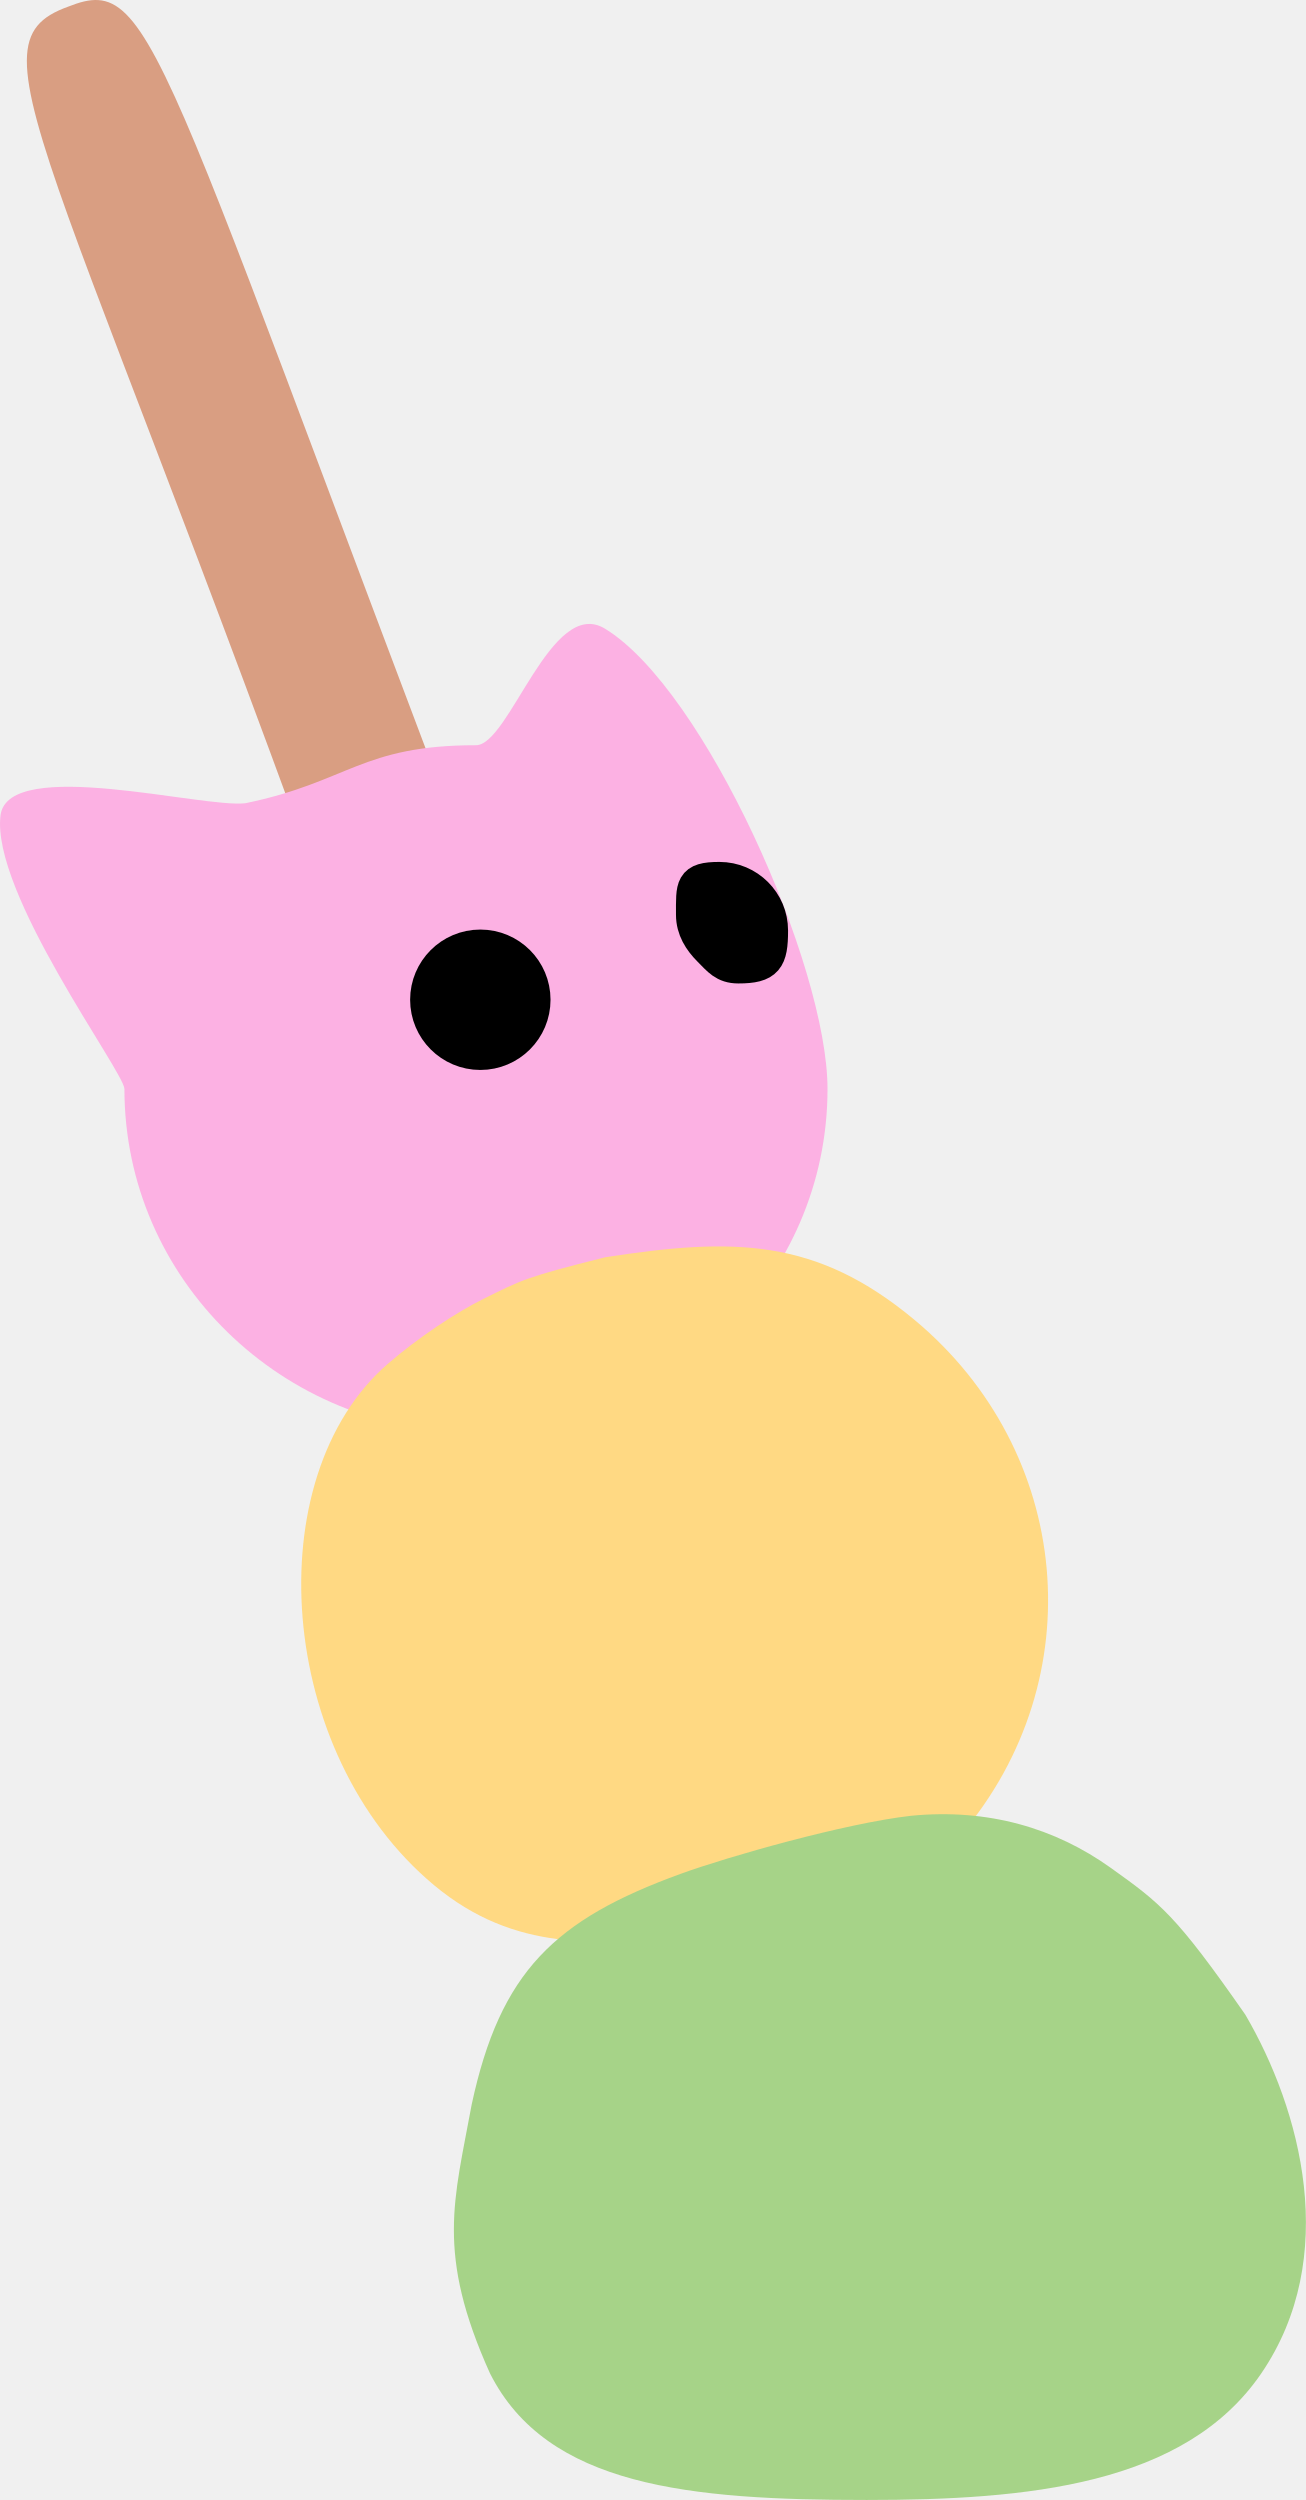
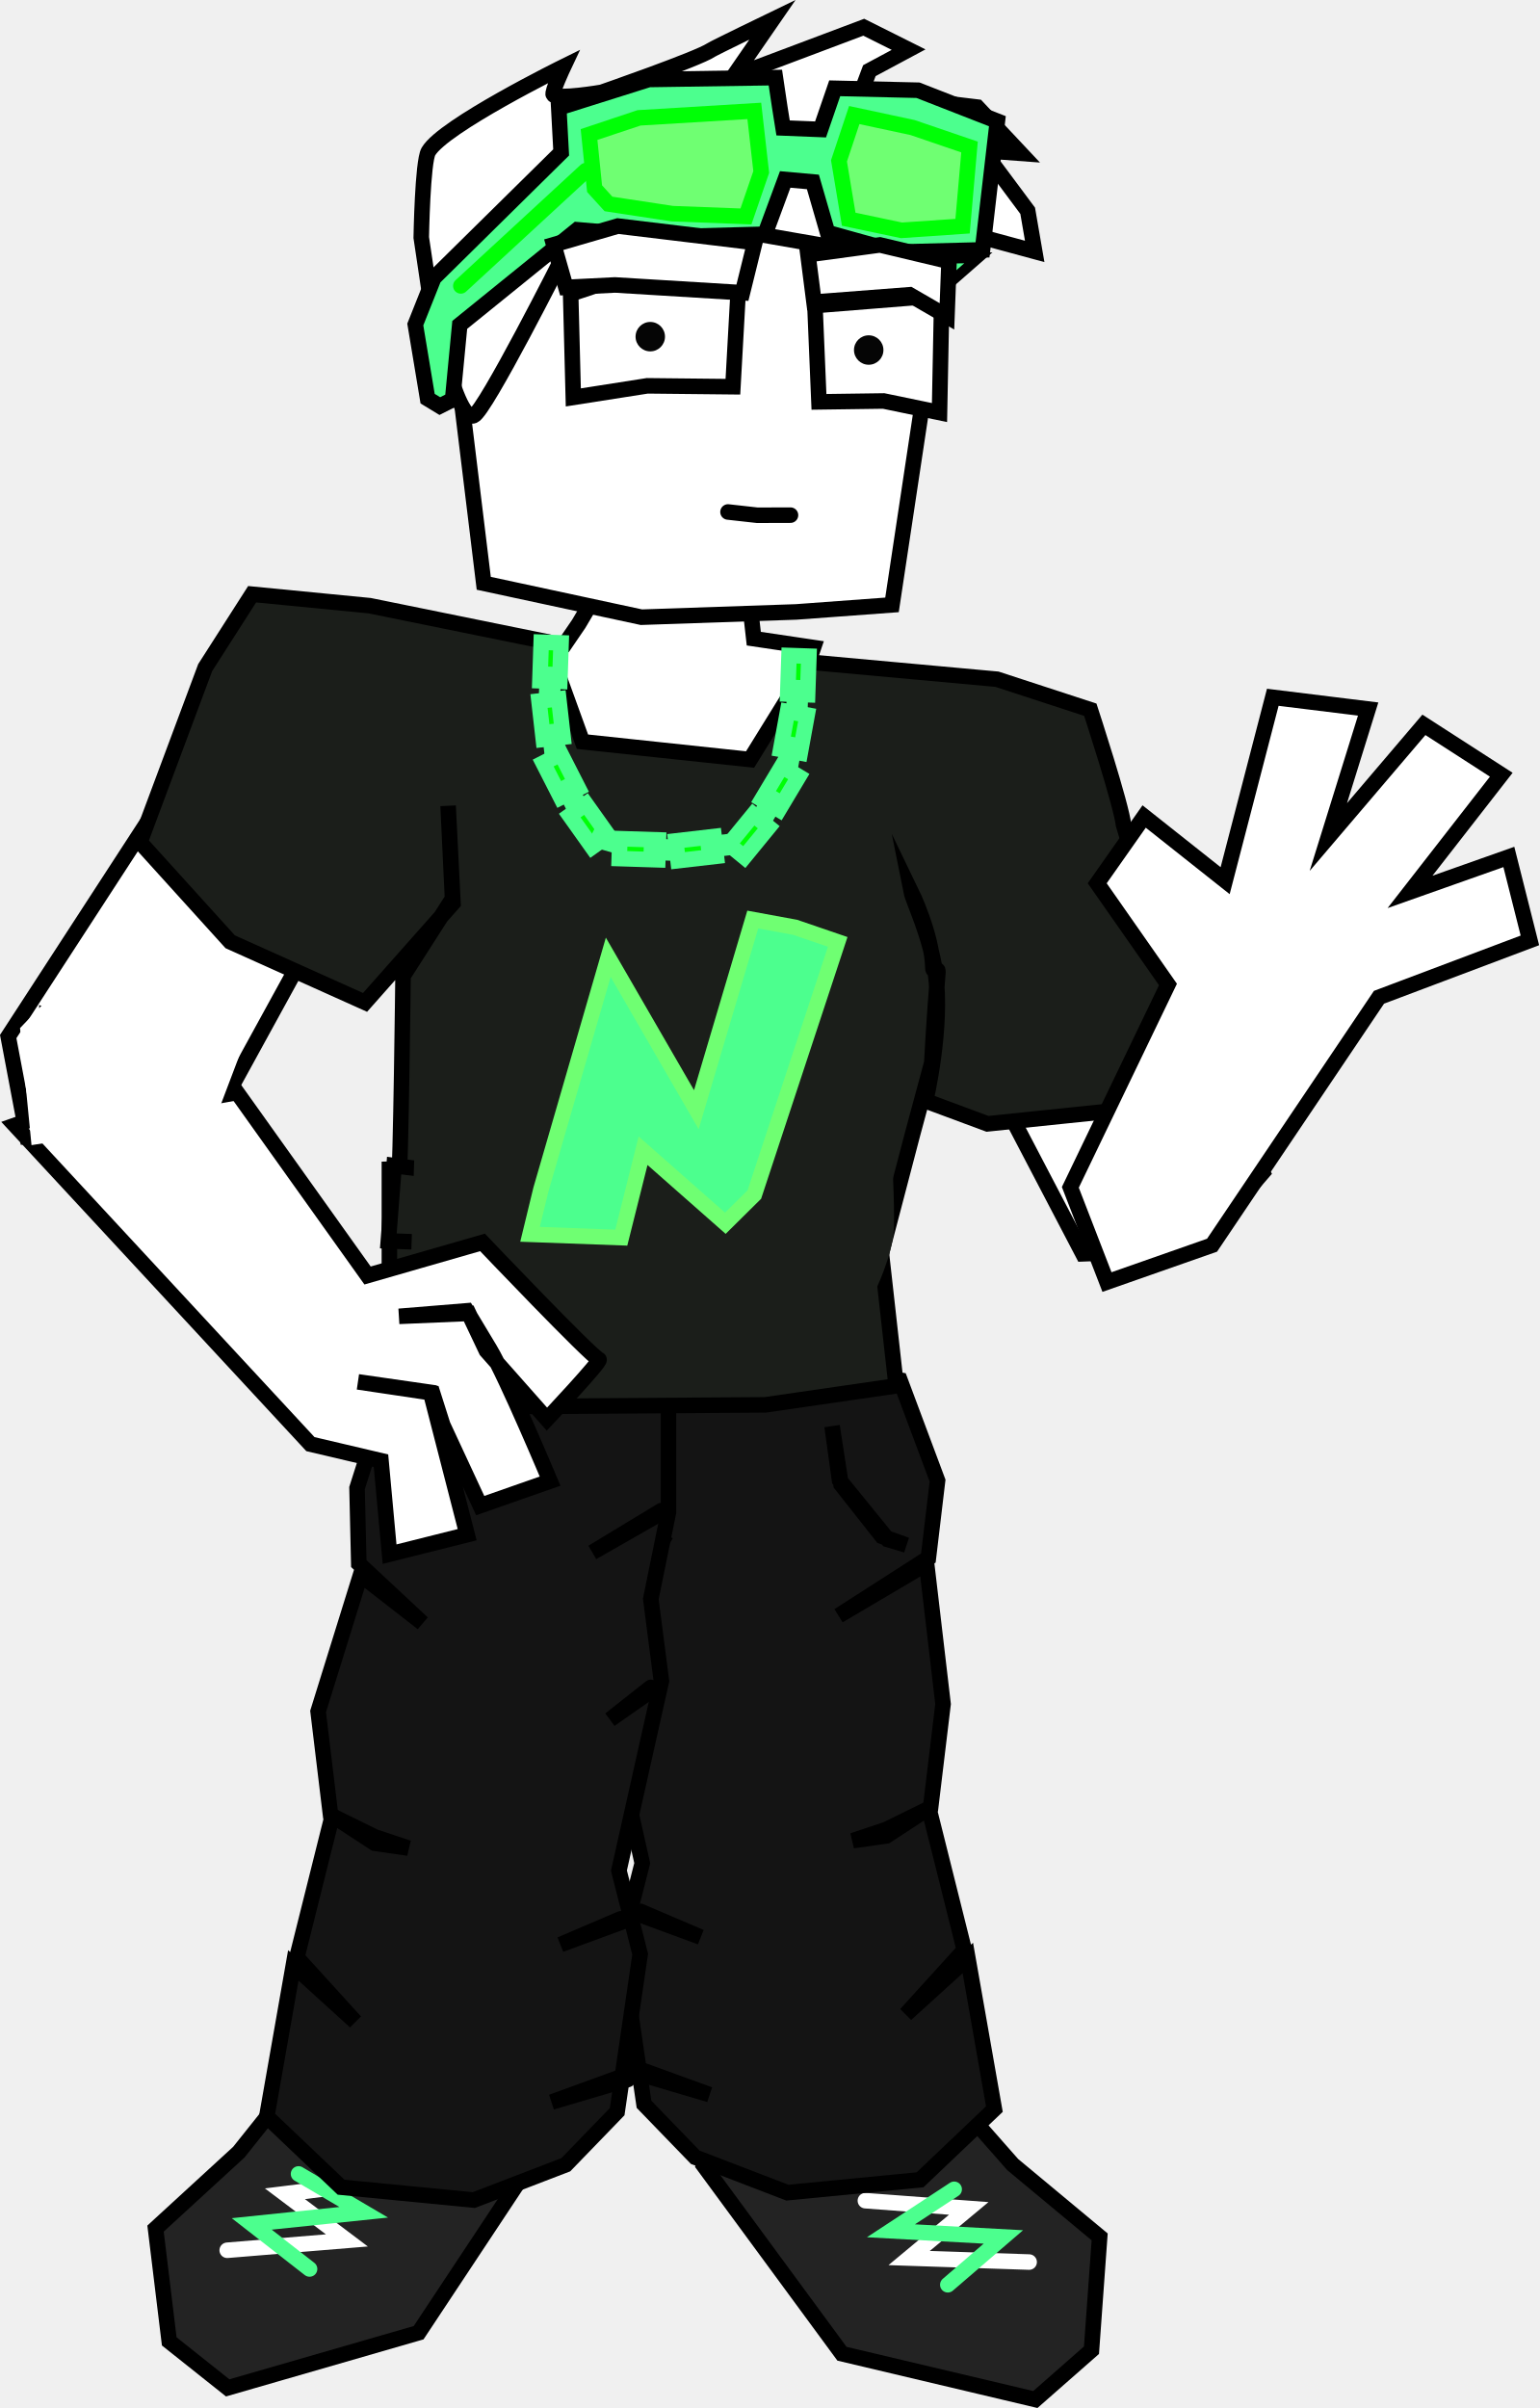
- <svg xmlns="http://www.w3.org/2000/svg" version="1.1" width="61.499" height="117.73" viewBox="0,0,61.499,117.73">
-   <g transform="translate(-209.2506,-121.1352)">
-     <g data-paper-data="{&quot;isPaintingLayer&quot;:true}" fill-rule="nonzero" stroke="#000000" stroke-linecap="butt" stroke-linejoin="miter" stroke-miterlimit="10" stroke-dasharray="" stroke-dashoffset="0" style="mix-blend-mode: normal">
-       <path d="M212.453,121.451c4.274,-1.687 3.991,1.735 23.391,52.097c11.03,29.471 19.761,53.619 16.55,54.627c-4.685,1.809 -12.362,-22.626 -23.391,-52.097c-16.892,-48.164 -21.642,-52.782 -16.55,-54.627z" data-paper-data="{&quot;index&quot;:null}" fill="#d99e82" stroke-width="0" />
-       <path d="M231.664,188.605c-9.143,0 -16.554,-7.248 -16.554,-16.188c0,-0.786 -6.314,-9.263 -5.832,-12.908c0.405,-2.763 9.554,-0.3 11.531,-0.549c4.861,-1.002 5.454,-2.731 10.856,-2.731c1.579,0 3.537,-7.034 6.074,-5.489c4.692,2.858 10.481,15.874 10.481,21.677c0,8.94 -7.412,16.188 -16.554,16.188z" data-paper-data="{&quot;index&quot;:null}" fill="#fcb1e3" stroke-width="0" />
-       <path d="M254.498,207.543c-3.95,2.746 -8.141,4.339 -12.556,4.762c-4.551,0.435 -8.461,0.761 -12.244,-2.387c-7.453,-6.203 -8.343,-19.21 -2.192,-24.55c1.446,-1.255 3.268,-2.454 4.531,-3.076c1.767,-0.871 1.92,-1.001 5.716,-1.95c6.044,-0.938 9.929,-0.908 14.553,2.94c7.453,6.203 8.435,16.907 2.192,24.262z" data-paper-data="{&quot;index&quot;:null}" fill="#ffd983" stroke-width="0" />
-       <path d="M232.327,232.906c-2.561,-5.684 -1.689,-8.147 -0.864,-12.664c1.347,-6.27 3.913,-8.71 9.846,-10.866c2.225,-0.808 7.743,-2.382 10.851,-2.733c3.624,-0.353 6.783,0.581 9.4,2.454c2.349,1.682 3.038,2.182 6.332,6.908c2.622,4.479 4.49,11.436 0.749,16.906c-3.601,5.266 -11.024,5.953 -18.583,5.953c-8.331,0 -15.044,-0.629 -17.731,-5.959z" data-paper-data="{&quot;index&quot;:null}" fill="#a6d388" stroke-width="0" />
-       <path d="M231.87,170.772c-1.411,0 -2.556,-1.144 -2.556,-2.556c0,-1.411 1.144,-2.556 2.556,-2.556c1.411,0 2.556,1.144 2.556,2.556c0,1.411 -1.144,2.556 -2.556,2.556z" data-paper-data="{&quot;index&quot;:null}" fill="#000000" stroke-width="1.5" />
-       <path d="M243.834,164.031z" data-paper-data="{&quot;index&quot;:null}" fill="#000000" stroke-width="0" />
-       <path d="M245.612,164.957c0,1.371 -0.222,1.741 -1.593,1.741c-0.685,0 -0.935,-0.352 -1.384,-0.801c-0.449,-0.449 -0.801,-0.995 -0.801,-1.681c0,-1.371 -0.074,-1.741 1.296,-1.741c1.371,0 2.482,1.111 2.482,2.482z" data-paper-data="{&quot;index&quot;:null}" fill="#000000" stroke-width="1.5" />
+ <svg xmlns="http://www.w3.org/2000/svg" version="1.1" width="148.643" height="232.531" viewBox="0,0,148.643,232.531">
+   <g transform="translate(-165.7277,-63.18876)">
+     <g stroke-miterlimit="10">
+       <path d="M205.094,137.106l-18.857,34.388l-17.892,1.446l-1.825,-9.656l16.904,-26.01l6.18,-10.233l10.517,2.567z" fill="#ffffff" stroke="#000000" stroke-width="1.5" stroke-linecap="round" />
+       <g stroke-width="1.5" stroke-linecap="round">
+         <path d="M263.532,272.213l8.397,6.983l-0.791,10.944l-5.42,4.76l-18.676,-4.42l-13.373,-18.192l3.26,-12.276l8.903,-1.952l7.263,2.308z" fill="#232323" stroke="#000000" />
+         <path d="M265.117,281.627l-11.589,-0.387l5.758,-4.793l-9.983,-0.747" fill="none" stroke="#ffffff" />
+         <path d="M257.263,283.819l5.365,-4.618l-10.857,-0.594l6.107,-4.006" fill="none" stroke="#4cff8e" />
+       </g>
+       <g stroke-width="1.5" stroke-linecap="round">
+         <path d="M198.642,258.669l7.141,-2.659l8.987,1.515l3.855,12.102l-12.469,18.823l-18.438,5.327l-5.645,-4.49l-1.324,-10.892l8.046,-7.384z" fill="#232323" stroke="#000000" />
+         <path d="M203.178,273.797l-9.935,1.233l5.985,4.506l-11.556,0.952" fill="none" stroke="#ffffff" />
+         <path d="M194.559,273.117l6.296,3.703l-10.815,1.123l5.584,4.351" fill="none" stroke="#4cff8e" />
+       </g>
+       <g stroke="#000000" stroke-width="1.5" stroke-linecap="round">
+         <path d="M222.965,192.976l5.298,-0.931l24.381,4.413l3.63,9.711l-0.889,7.472l-8.664,5.565l8.494,-5.012l1.59,13.548l-1.196,9.933l-4.272,2.794l-3.247,0.466l3.247,-1.086l4.102,-2.018l3.418,13.658l-5.64,6.208l5.981,-5.432l2.563,14.589l-7.178,6.829l-12.817,1.242l-8.887,-3.414l-4.956,-5.122l-2.222,-15.21l2.051,-8.071l-4.102,-18.314l1.025,-7.915l-1.709,-8.381z" fill="#141414" />
+         <path d="M223.648,208.341l6.665,4.035l-5.981,-3.414" fill="none" />
+         <path d="M224.674,225.413l3.931,3.104l-4.443,-3.104" fill="none" />
+         <path d="M227.579,247.763l5.811,2.483l-6.323,-2.328" fill="none" />
+         <path d="M227.408,262.972l6.836,2.483l-7.349,-2.173" fill="none" />
+       </g>
+       <g stroke="#000000" stroke-width="1.5" stroke-linecap="round">
+         <path d="M230.287,209.215l-1.709,8.381l1.025,7.915l-4.102,18.314l2.051,8.07l-2.222,15.21l-4.956,5.122l-8.887,3.414l-12.817,-1.242l-7.178,-6.829l2.563,-14.589l5.981,5.432l-5.64,-6.208l3.418,-13.658l4.102,2.018l3.247,1.086l-3.247,-0.466l-4.272,-2.794l-1.196,-9.933l4.102,-13.192l5.981,4.656l-6.152,-5.742l-0.171,-7.294l4.102,-12.882l20.679,-1.242l5.298,0.931z" fill="#141414" />
+         <path d="M228.92,209.681l-5.981,3.414l6.665,-4.035" fill="none" />
+         <path d="M229.091,226.132l-4.443,3.104l3.931,-3.104" fill="none" />
+         <path d="M226.186,248.637l-6.323,2.328l5.811,-2.483" fill="none" />
+         <path d="M226.357,264.002l-7.349,2.173l6.836,-2.483" fill="none" />
+       </g>
+       <path d="M269.389,141.735l18.276,34.7l-6.423,7.406l-10.931,0.424l-12.739,-24.365l-5.125,-10.8l7.944,-7.355z" fill="#ffffff" stroke="#000000" stroke-width="1.5" stroke-linecap="round" />
+       <path d="M216.245,125.936l3.99,-0.478l1.382,-2.023l5.872,-9.951l9.951,1.794l1.086,9.583l5.765,0.857l-4.404,12.887l-17.128,-0.326z" fill="#ffffff" stroke="#000000" stroke-width="1.5" stroke-linecap="round" />
+       <path d="M221.145,82.974l13.965,-1.011l19.839,8.553l0.138,9.761l-3.213,21.322l-9.253,0.681l-14.949,0.509l-15.225,-3.274l-3.458,-28.365z" fill="#ffffff" stroke="#000000" stroke-width="1.5" stroke-linecap="round" />
+       <path d="M220.838,91.577l3.358,-1.119l12.829,0.775l-0.517,9.299l-8.266,-0.086l-7.146,1.119z" fill="#ffffff" stroke="#000000" stroke-width="1.5" stroke-linecap="round" />
+       <path d="M256.461,103.028l-5.398,-1.119l-6.243,0.086l-0.39,-9.299l9.69,-0.775l2.536,1.119z" fill="#ffffff" stroke="#000000" stroke-width="1.5" stroke-linecap="round" />
+       <path d="M227.108,95.699c0,-0.785 0.636,-1.421 1.421,-1.421c0.785,0 1.421,0.636 1.421,1.421c0,0.785 -0.636,1.421 -1.421,1.421c-0.785,0 -1.421,-0.636 -1.421,-1.421z" fill="#050505" stroke="none" stroke-width="1.5" stroke-linecap="butt" />
+       <path d="M248.203,96.99c0,-0.785 0.636,-1.421 1.421,-1.421c0.785,0 1.421,0.636 1.421,1.421c0,0.785 -0.636,1.421 -1.421,1.421c-0.785,0 -1.421,-0.636 -1.421,-1.421z" fill="#050505" stroke="none" stroke-width="1.5" stroke-linecap="butt" />
+       <path d="M237.983,85.63l-17.86,2.3c0,0 -7.529,14.939 -8.651,15.396c-1.888,0.77 -4.359,-12.485 -4.359,-12.485l-0.702,-4.716c0,0 0.123,-7.323 0.692,-8.303c1.436,-2.474 13.056,-8.201 13.056,-8.201c0,0 -1.184,2.507 -0.99,2.716c0.455,0.488 4.671,-0.235 4.671,-0.235c0,0 9.297,-3.229 10.536,-4.068c0.309,-0.209 5.952,-2.936 5.952,-2.936l-3.765,5.455l12.583,-4.736l4.33,2.165l-3.788,2.03l-0.812,2.165l11.23,1.353l4.194,4.465l-3.653,-0.271l4.33,5.818l0.677,3.924l-6.495,-1.759l-6.765,2.435z" fill="#ffffff" stroke="#000000" stroke-width="1.5" stroke-linecap="round" />
+       <path d="M253.853,172.73l-2.968,11.327c-1.551,-0.298 -3.089,-0.635 -4.559,-0.997c-3.408,-0.834 -6.818,-1.505 -10.225,-2.337c-3.412,-0.793 -6.798,-1.643 -10.215,-2.417c-3.695,-0.872 -6.77,-0.606 -10.447,-0.001c-3.285,0.54 -7.067,0.27 -10.372,-0.066c-0.285,-0.028 -0.572,-0.048 -0.859,-0.062c0.242,-2.458 0.443,-20.74 0.443,-20.74l4.779,-7.468l-0.426,-8.97l0.469,9.406l-8.49,9.581l-13.024,-5.854l-8.71,-9.618l6.295,-16.859l4.533,-7.084l11.351,1.106l17.049,3.468l3.501,9.668l16.188,1.721l5.816,-9.399l18.03,1.643l9.013,2.945c0,0 3.037,9.268 3.214,11.183c0.028,0.302 7.47,22.443 7.47,22.443l-5.227,4.77l-15.387,1.596l-5.971,-2.218c0,0 1.685,-7.078 0.936,-12.397c-0.51,-3.62 -2.153,-6.895 -2.337,-7.821c0,0 2.049,4.218 2.1,7.407c0.007,0.468 0.527,-0.123 0.488,0.35c-0.403,4.907 -0.594,8.775 -0.594,8.775z" fill="#1b1e1a" stroke="#000000" stroke-width="1.5" stroke-linecap="butt" />
+       <path d="M250.356,179.806l1.921,17.209l-12.645,1.835l-28.427,0.187l-7.872,-3.362c0,0 0,-12.317 0,-16.723c0,-0.932 0,-1.924 0,-2.869c0.287,-0.012 0.574,-0.019 0.861,-0.019c3.377,-0.009 7.186,-0.083 10.457,-0.866c3.538,-0.848 6.504,-1.349 10.204,-0.903c3.476,0.391 6.928,0.851 10.4,1.259c3.471,0.443 6.929,0.743 10.401,1.187c1.524,0.194 3.11,0.361 4.705,0.493z" fill="#1b1e1a" stroke="#000000" stroke-width="1.5" stroke-linecap="butt" />
+       <path d="M250.913,211.549l-3.961,-5.018l-0.866,-5.624l0.718,5.204l4.665,5.742l1.794,0.538z" fill="none" stroke="#000000" stroke-width="1.5" stroke-linecap="round" />
+       <path d="M203.231,183.02l0.56,-7.276l46.457,6.157l-0.56,2.799z" fill="#1b1e1a" stroke="#000000" stroke-width="1.5" stroke-linecap="round" />
+       <path d="M206.13,186.259l0.335,-10.55l43.884,-12.958c0,0 1.111,14.41 0.958,18.949c-0.086,2.545 -1.798,5.959 -1.798,5.959z" fill="#1b1e1a" stroke="#1b1e1a" stroke-width="1.5" stroke-linecap="round" />
+       <path d="M272.635,186.992l-3.539,-9.148l9.429,-19.587l-6.833,-9.774l4.533,-6.448l7.822,6.197l4.601,-17.709l9.21,1.135l-3.845,12.361l9.23,-10.835l7.471,4.816l-8.813,11.317l9.545,-3.376l2.033,8.057l-14.574,5.493l-16.122,23.942z" fill="#ffffff" stroke="#000000" stroke-width="1.5" stroke-linecap="round" />
+       <path d="M186.104,165.162l15.121,21.197l11.102,-3.196c0,0 10.458,10.989 11.251,11.308c0.285,0.115 -5.031,5.758 -5.031,5.758l-5.85,-6.61l-1.707,-3.6l-6.725,0.284l6.536,-0.533c0,0 1.298,2.161 2.236,3.722c1.592,2.65 5.816,12.723 5.816,12.723l-6.748,2.363l-3.619,-7.788l-0.981,-3.086l-7.209,-1.075l7.008,1.01l3.541,13.748l-7.493,1.881l-0.831,-9.024l-6.815,-1.602l-28.532,-30.791z" fill="#ffffff" stroke="#000000" stroke-width="1.5" stroke-linecap="round" />
+       <path d="M171.141,171.791l-0.812,-10.519l17.771,5.187l0.13,2.301z" fill="#ffffff" stroke="#000000" stroke-width="1.5" stroke-linecap="round" />
+       <path d="M169.439,172.906l-0.996,-10.169l1.68,-1.752l15.626,2.81l3.223,-1.119l-2.895,7.633z" fill="#ffffff" stroke="#ffffff" stroke-width="1.5" stroke-linecap="round" />
+       <g stroke-linecap="round">
+         <g stroke-width="1.5">
+           <path d="M246.341,71.715l8.045,0.187l7.665,2.991l-1.436,12.425l-8.196,0.209l-6.77,-1.881l-1.415,-4.888l-2.675,-0.241l-1.956,5.29l-10.077,0.268l-8.047,-0.702l-11.351,9.188l-0.691,7.22l-1.233,0.622l-1.179,-0.718l-1.19,-7.161l1.79,-4.492l12.296,-12.125l-0.231,-4.304l8.699,-2.739l12.221,-0.182l0.423,2.835l0.322,2.026l3.618,0.145z" fill="#4cff8e" stroke="#000000" />
+           <path d="M239.244,79.799l-1.475,4.291l-7.108,-0.268l-6.169,-0.939l-1.341,-1.475l-0.536,-5.23l4.828,-1.609l11.131,-0.671z" fill="#6fff72" stroke="#00ff06" />
+           <path d="M253.862,75.507l5.498,1.878l-0.671,7.644l-5.901,0.402l-5.096,-1.073l-0.939,-5.633l1.475,-4.426z" fill="#6fff72" stroke="#00ff06" />
+           <path d="M222.303,79.665l-12.07,11.131" fill="none" stroke="#00ff06" />
+         </g>
+         <path d="M256.214,88.165l4,-0.08l-3.636,3.182z" fill="#4cff8e" stroke="#000000" stroke-width="1" />
+       </g>
+       <g fill="#00ff06" stroke="#4cff8e" stroke-width="1.5" stroke-linecap="butt">
+         <path d="M217.869,128.928l0.126,-3.725l1.922,0.065l-0.126,3.725z" />
+         <path d="M218.474,131.712l0.115,-3.404l0.568,0.019l-0.115,3.404z" />
+         <path d="M218.199,134.588l-0.419,-3.703l1.911,-0.216l0.419,3.703z" />
+         <path d="M219.204,137.254l-0.383,-3.385l0.564,-0.064l0.383,3.385z" />
+         <path d="M219.88,140.192l-1.694,-3.32l1.713,-0.874l1.694,3.32z" />
+         <path d="M221.758,142.334l-1.548,-3.034l0.506,-0.258l1.548,3.034z" />
+         <path d="M222.911,144.983l-2.16,-3.037l1.567,-1.115l2.16,3.037z" />
+         <path d="M226.598,145.239l-3.186,-0.913l0.2,-0.377l3.186,0.913z" />
+         <path d="M229.255,146.217l-3.725,-0.118l0.061,-1.923l3.725,0.118z" />
+         <path d="M232.037,145.606l-3.405,-0.108l0.018,-0.568l3.405,0.108z" />
+         <path d="M234.914,145.875l-3.702,0.427l-0.22,-1.911l3.702,-0.427z" />
+         <path d="M237.578,144.864l-3.384,0.39l-0.065,-0.564l3.384,-0.39z" />
+         <path d="M241.802,130.212l0.126,-3.725l1.922,0.065l-0.126,3.725z" />
+         <path d="M242.365,132.994l0.115,-3.404l0.568,0.019l-0.115,3.404z" />
+         <path d="M241.12,135.556l0.669,-3.666l1.892,0.345l-0.669,3.666z" />
+         <path d="M241.27,138.391l0.611,-3.351l0.559,0.102l-0.611,3.351z" />
+         <path d="M239.305,140.39l1.915,-3.197l1.65,0.988l-1.915,3.197z" />
+         <path d="M238.45,143.097l1.75,-2.922l0.487,0.292l-1.75,2.922z" />
+         <path d="M236.119,144.735l2.361,-2.884l1.488,1.219l-2.361,2.884z" />
+       </g>
+       <path d="M242.069,112.935l-3.206,0.01l-2.827,-0.316" fill="none" stroke="#000000" stroke-width="1.5" stroke-linecap="round" />
+       <path d="M225.116,90.705l-4.736,0.237l-1.176,-4.123l6.193,-1.8l13.228,1.595l-1.197,4.841z" fill="#ffffff" stroke="#000000" stroke-width="1.5" stroke-linecap="round" />
+       <path d="M244.34,92.362l-0.585,-4.578l6.951,-0.943l6.675,1.59l-0.201,5.307l-3.605,-2.086z" fill="#ffffff" stroke="#000000" stroke-width="1.5" stroke-linecap="round" />
+       <path d="M217.967,178.055l6.502,-22.425l8.508,14.716l5.449,-18.361l4.098,0.752l4.106,1.406l-8.052,24.4l-2.799,2.77l-7.946,-7.001l-2.104,8.39l-8.812,-0.321z" fill="#4cff8e" stroke="#6fff72" stroke-width="1.5" stroke-linecap="round" />
    </g>
  </g>
</svg>
